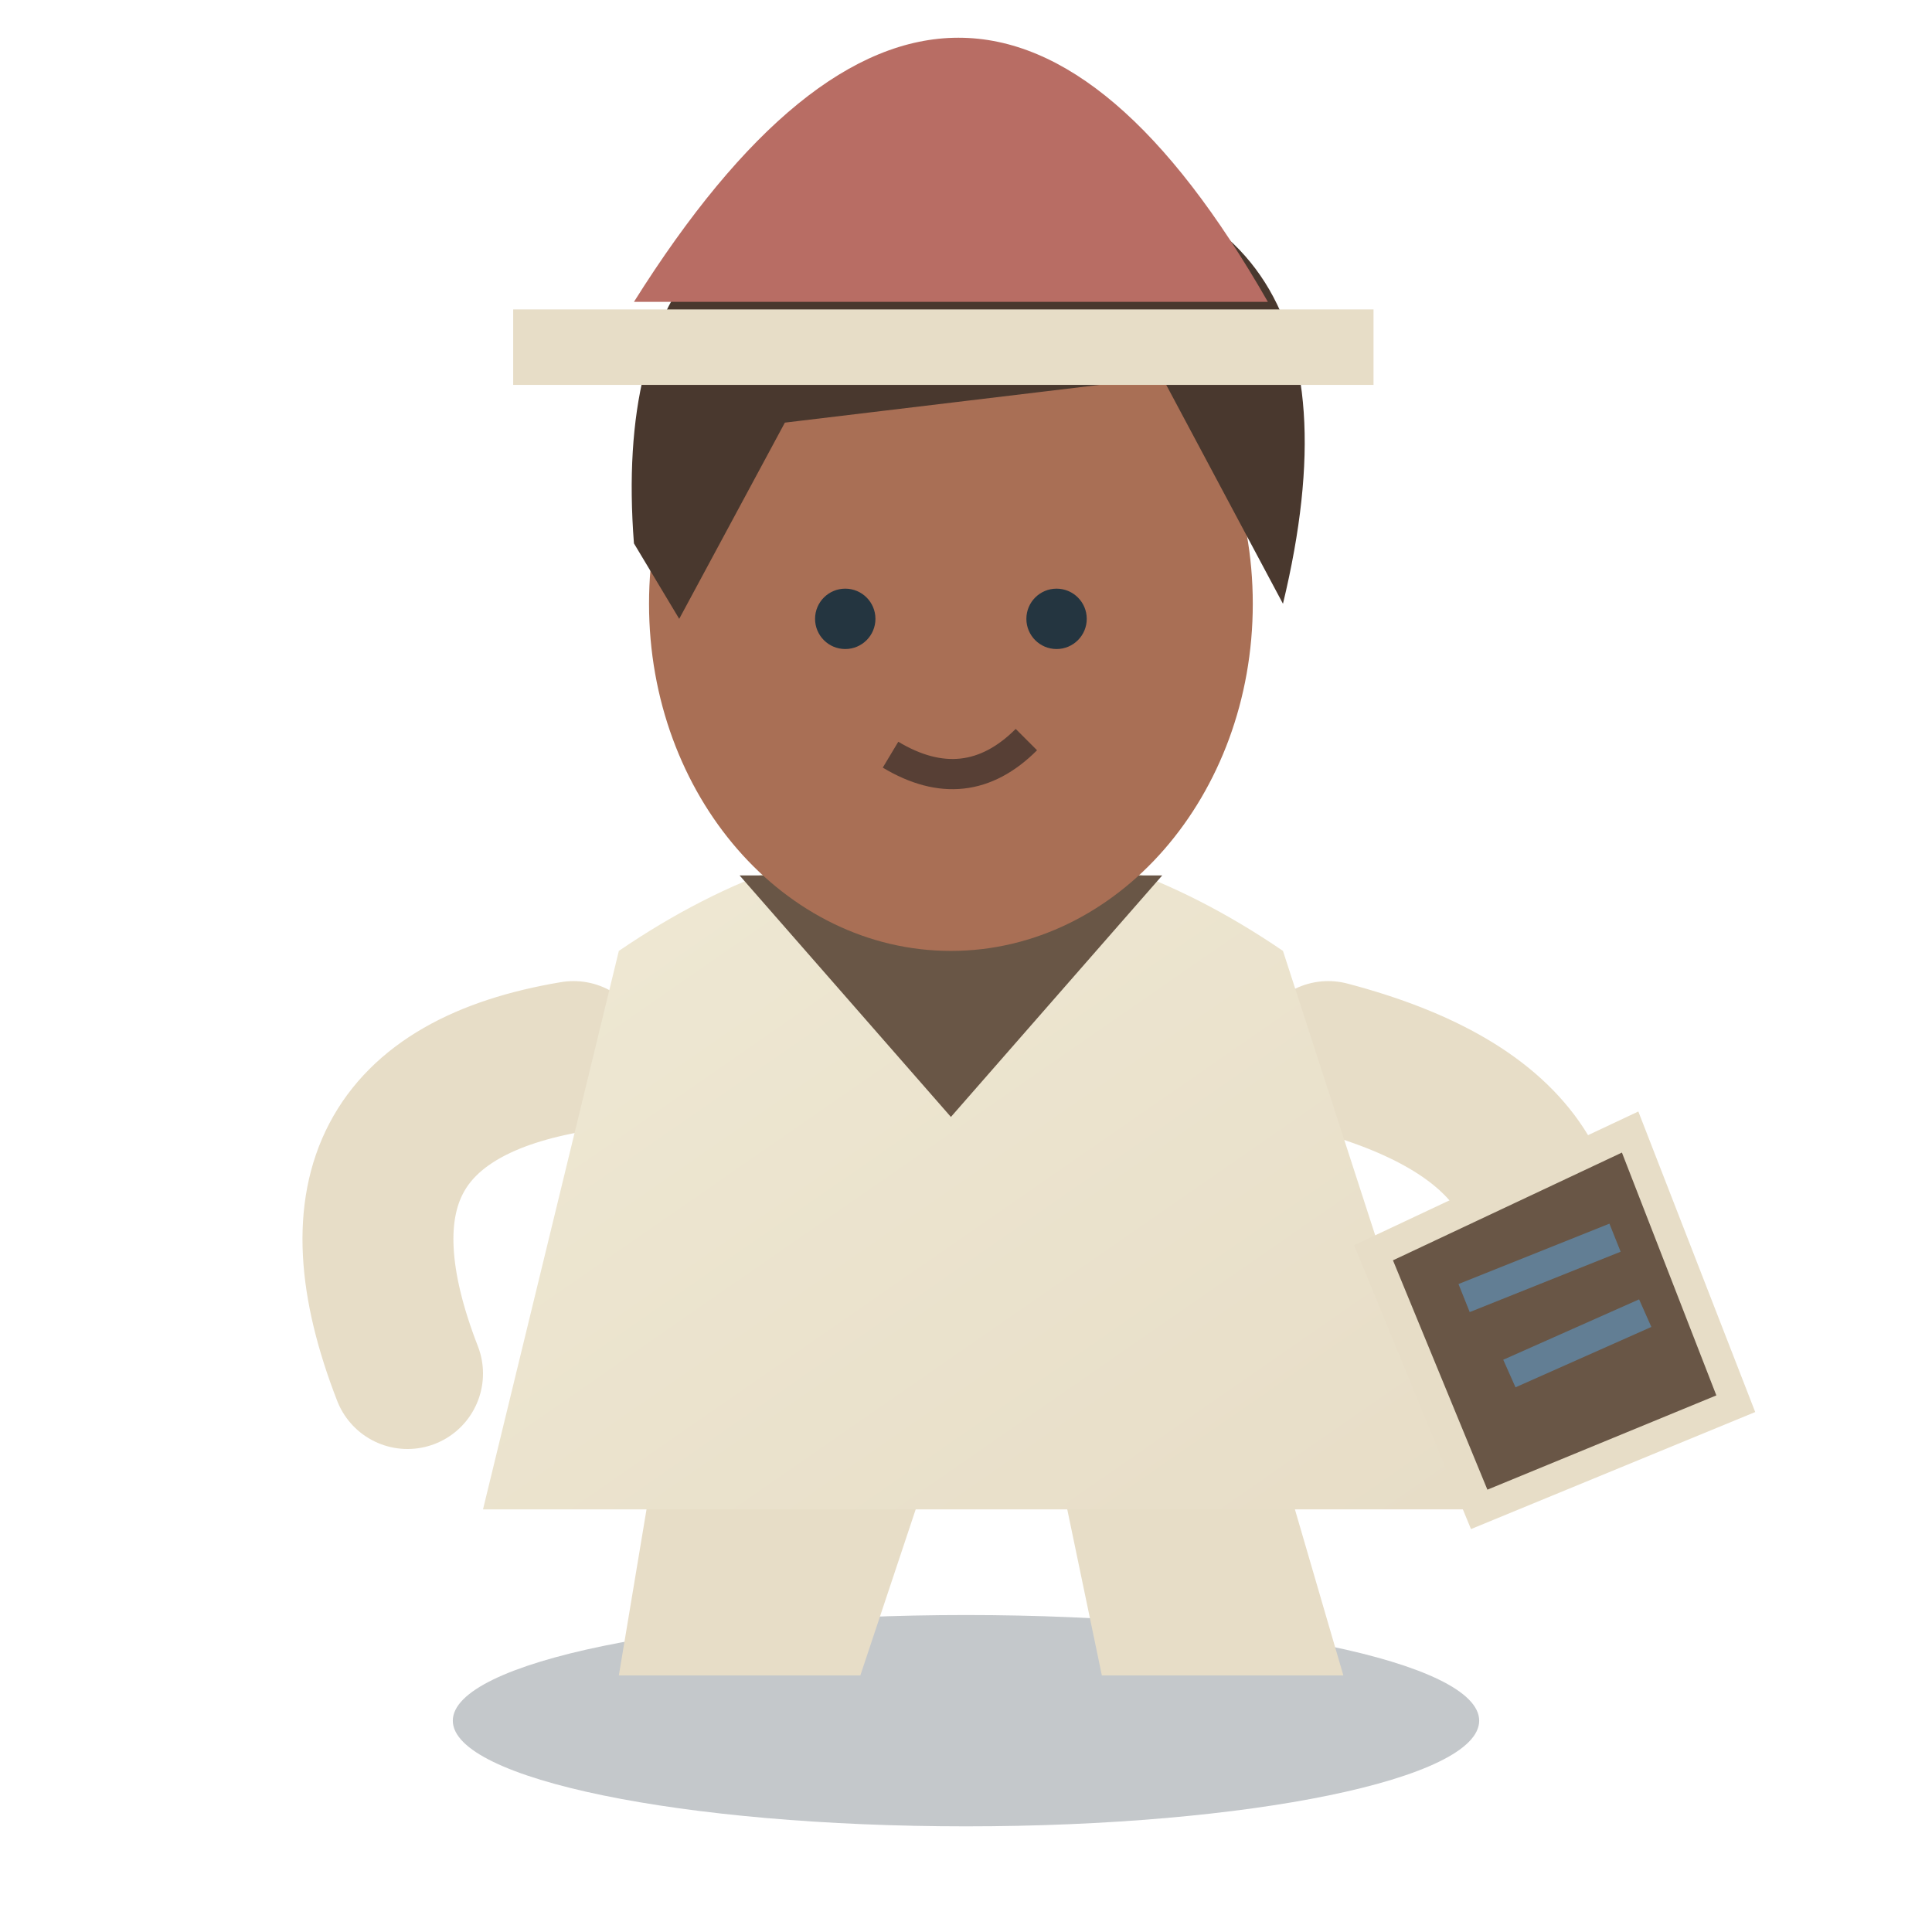
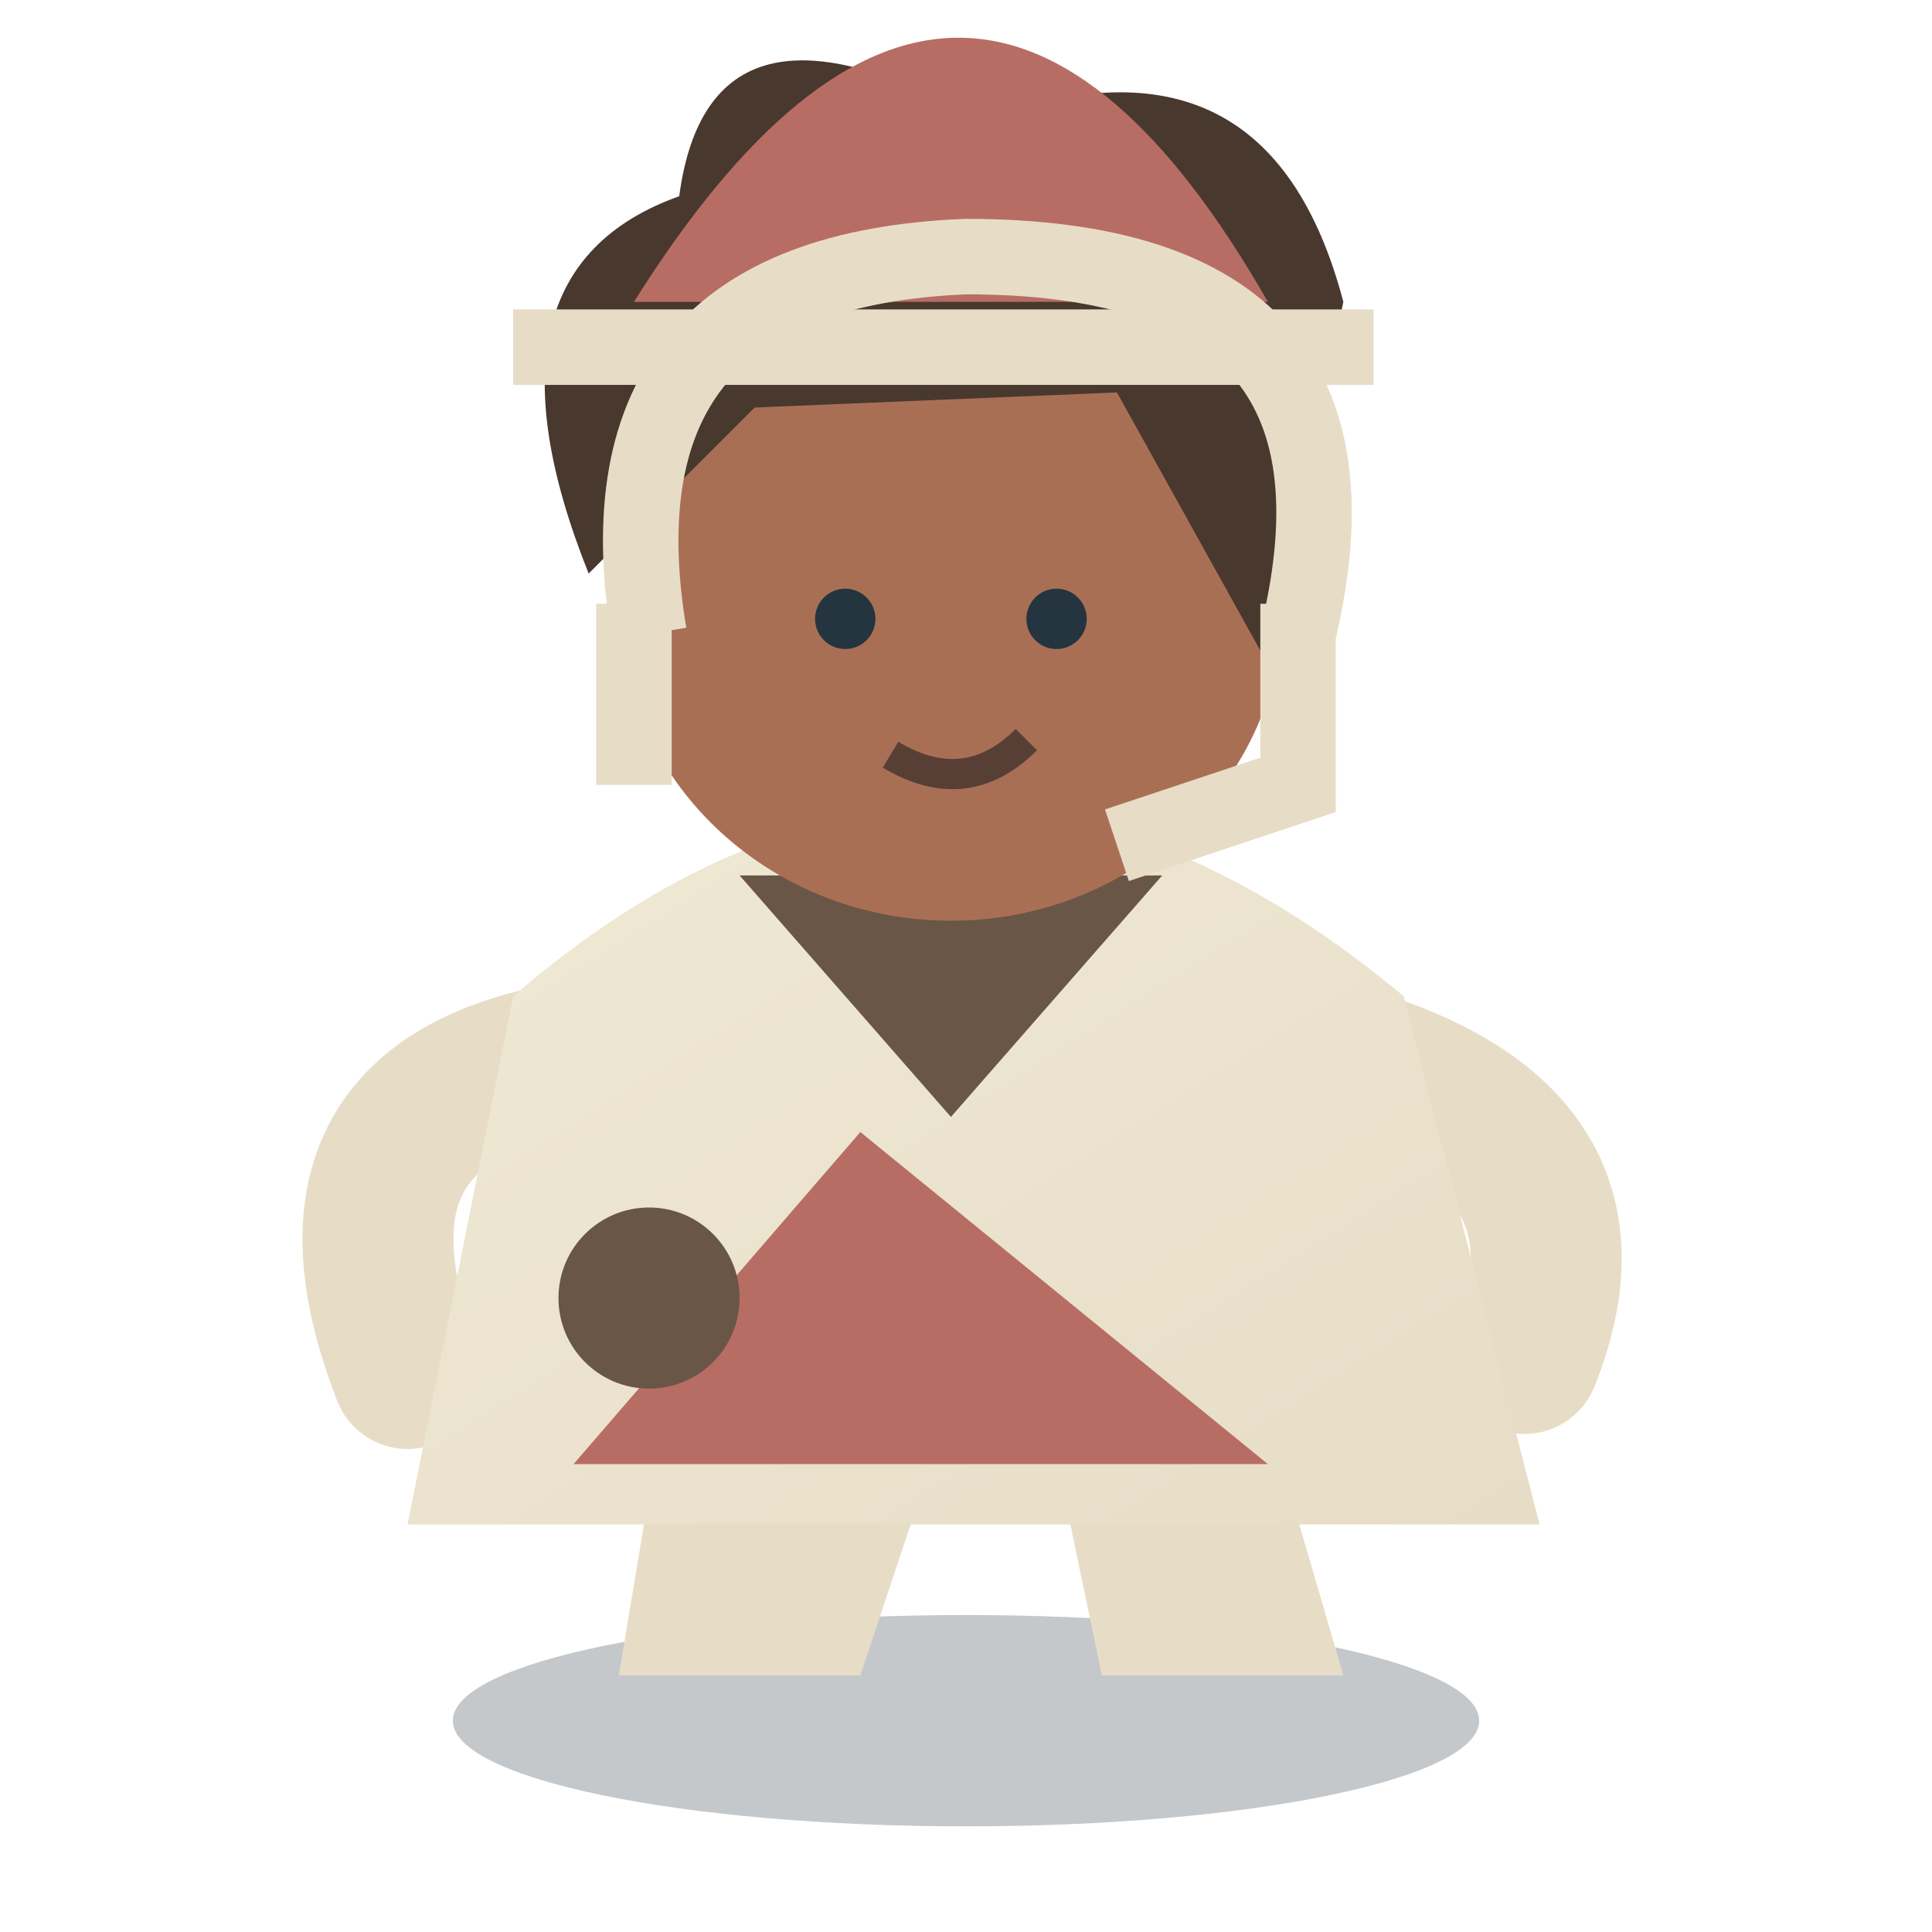
<svg xmlns="http://www.w3.org/2000/svg" width="128" height="128" viewBox="0 0 128 128">
  <defs>
    <linearGradient id="body1" x1="0" y1="0" x2="1" y2="1">
      <stop offset="0" stop-color="#efe9d4" />
      <stop offset="1" stop-color="#E7DDC7" />
    </linearGradient>
  </defs>
  <ellipse cx="64" cy="114" rx="34" ry="7" fill="#091726" opacity=".24" />
  <path d="M45 87l-4 24h16l8-24M68 87l5 24h16l-7-24" fill="#E7DDC7" />
  <path d="M38 70Q20 73 27 91M88 70q19 5 13 20" stroke="#E7DDC7" stroke-width="10" fill="none" stroke-linecap="round" />
-   <path d="M32 100l9-37q22-15 44 0l12 37z" fill="url(#body1)" />
+   <path d="M27 101l7-35q29-25 59 0l9 35z" fill="url(#body1)" />
  <path d="M49 58l14 16 14-16" fill="#695646" />
-   <ellipse cx="63" cy="40" rx="20" ry="23" fill="#a96f55" />
-   <path d="M42 36q-2-26 23-25 27 0 20 29l-8-15-25 3-7 13z" fill="#49382e" />
+   <ellipse cx="63" cy="40" rx="22" ry="21" fill="#a96f55" />
+   <path d="M39 38q-8-20 6-25 2-15 20-5 19-7 24 12l-5 24-10-18-24 1z" fill="#49382e" />
  <circle cx="56" cy="41" r="2" fill="#243540" />
  <circle cx="70" cy="41" r="2" fill="#243540" />
  <path d="M59 50q5 3 9-1" fill="none" stroke="#573f35" stroke-width="2" />
  <path d="M42 20Q64-15 84 20z" fill="#B86D64" />
  <path d="M34 23h57" stroke="#E7DDC7" stroke-width="5" />
-   <path d="M91 83l17-8 7 18-17 7z" fill="#695646" stroke="#E7DDC7" stroke-width="2" />
-   <path d="M97 86l10-4m-7 9 9-4" stroke="#627E94" stroke-width="2" />
+   <path d="M38 97l19 -22 27 22" fill="#B86D64" />
+   <circle cx="43" cy="86" r="6" fill="#695646" />
+   <path d="M43 42q-4-24 21-25 28 0 22 25M42 40v12M86 40v12l-12 4" fill="none" stroke="#E7DDC7" stroke-width="5" />
</svg>
